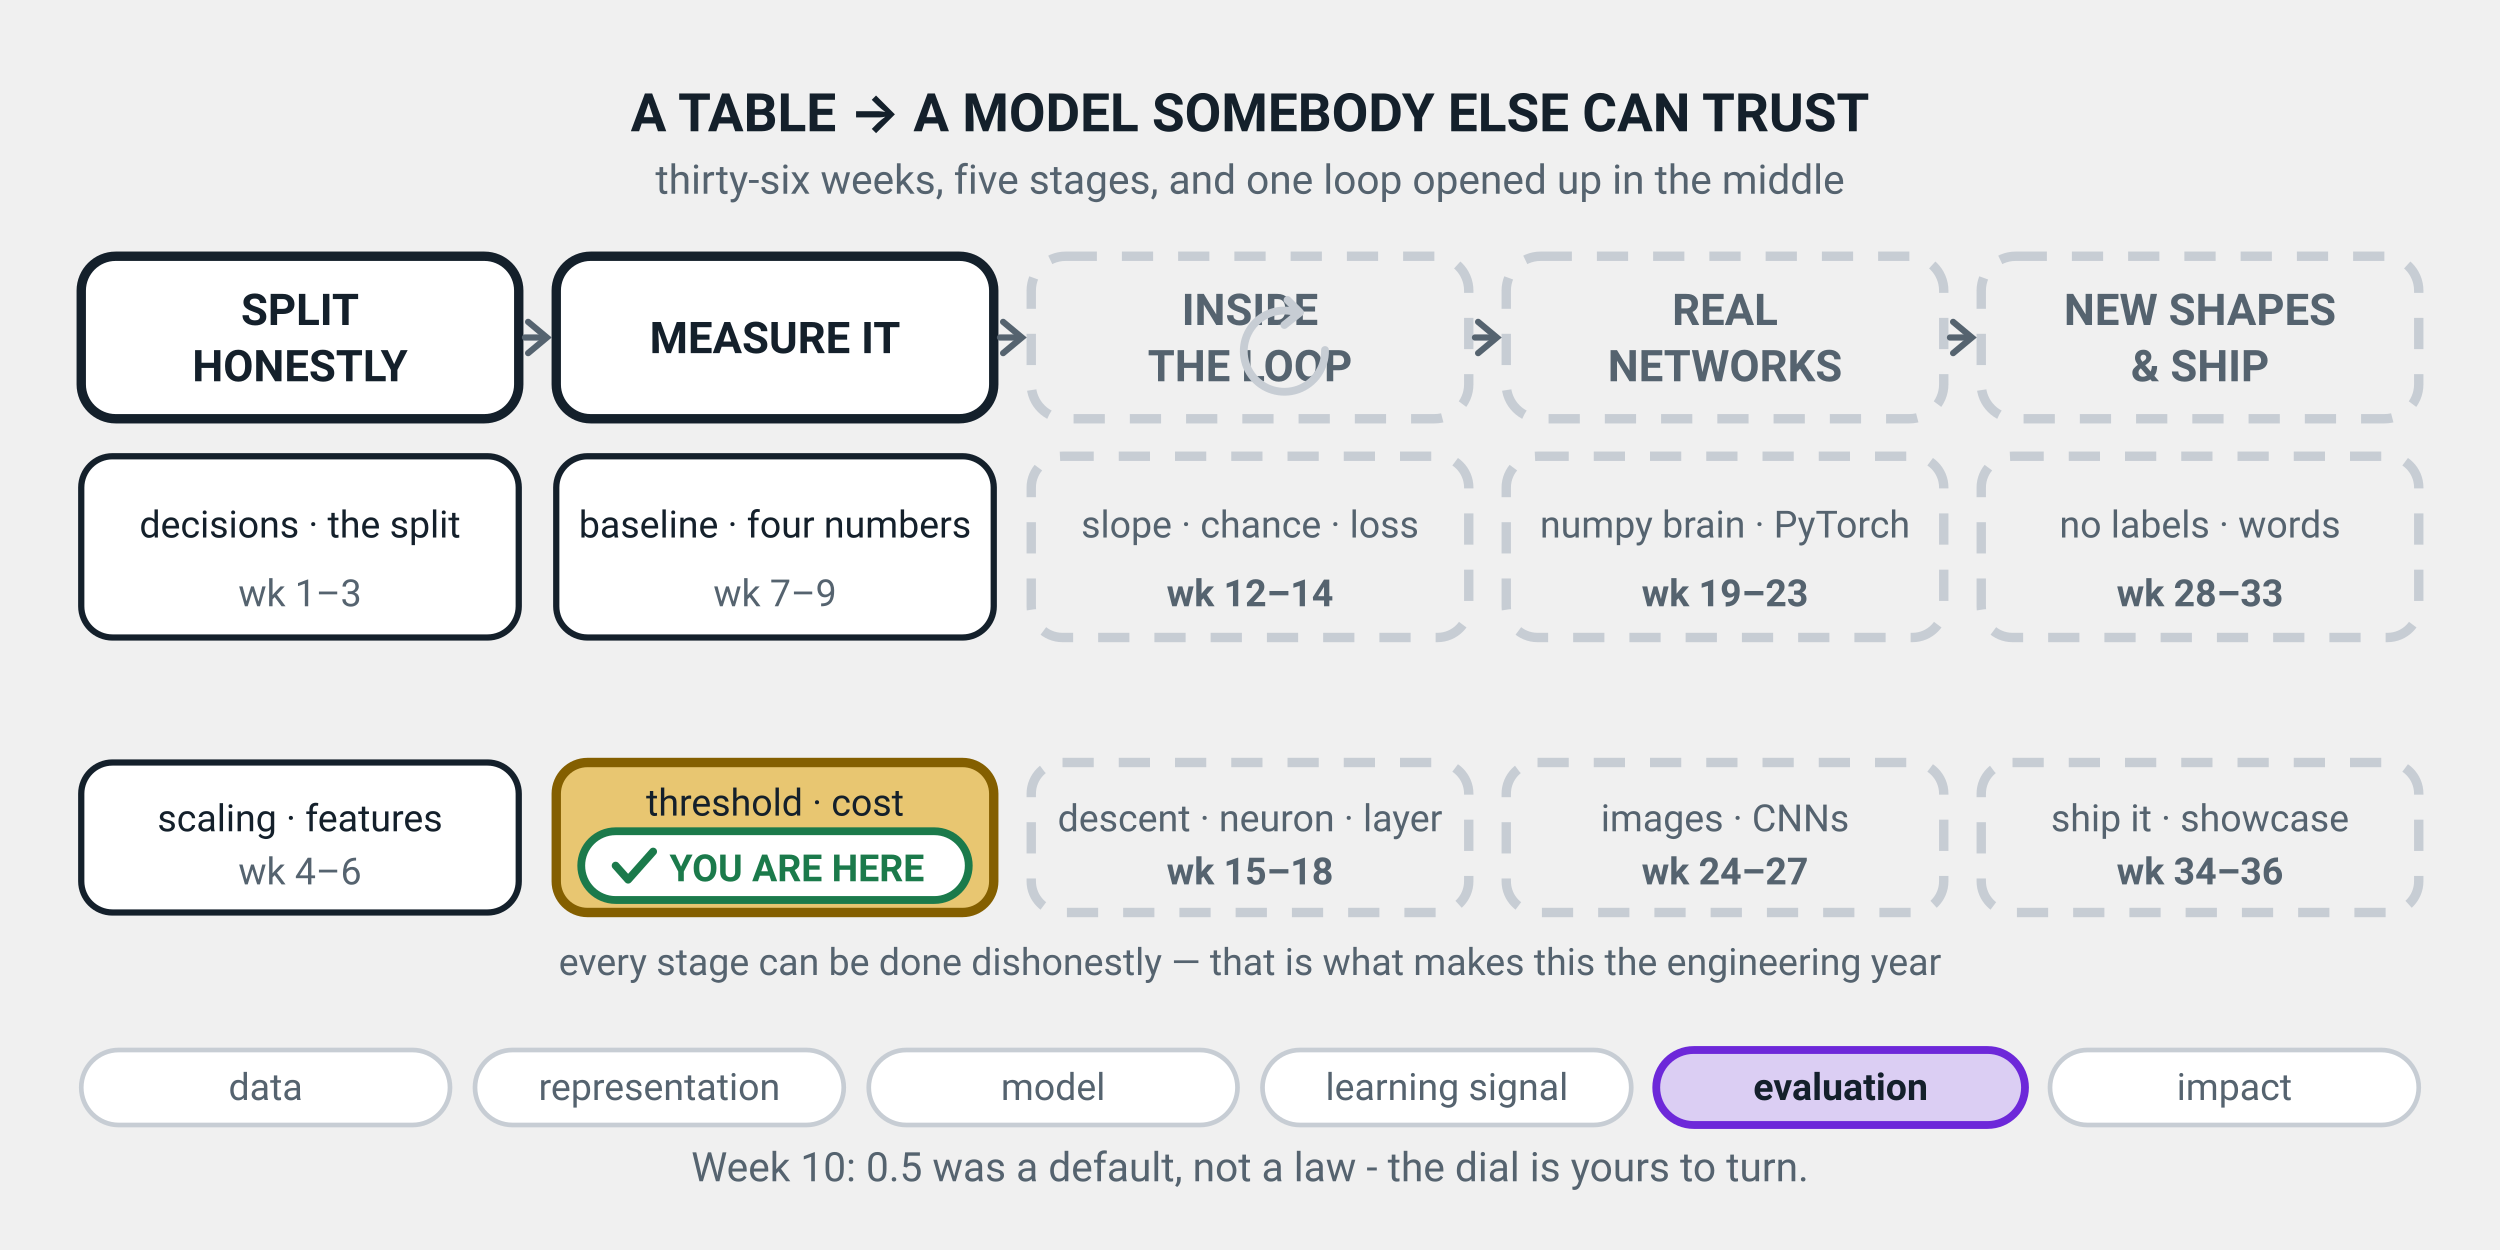
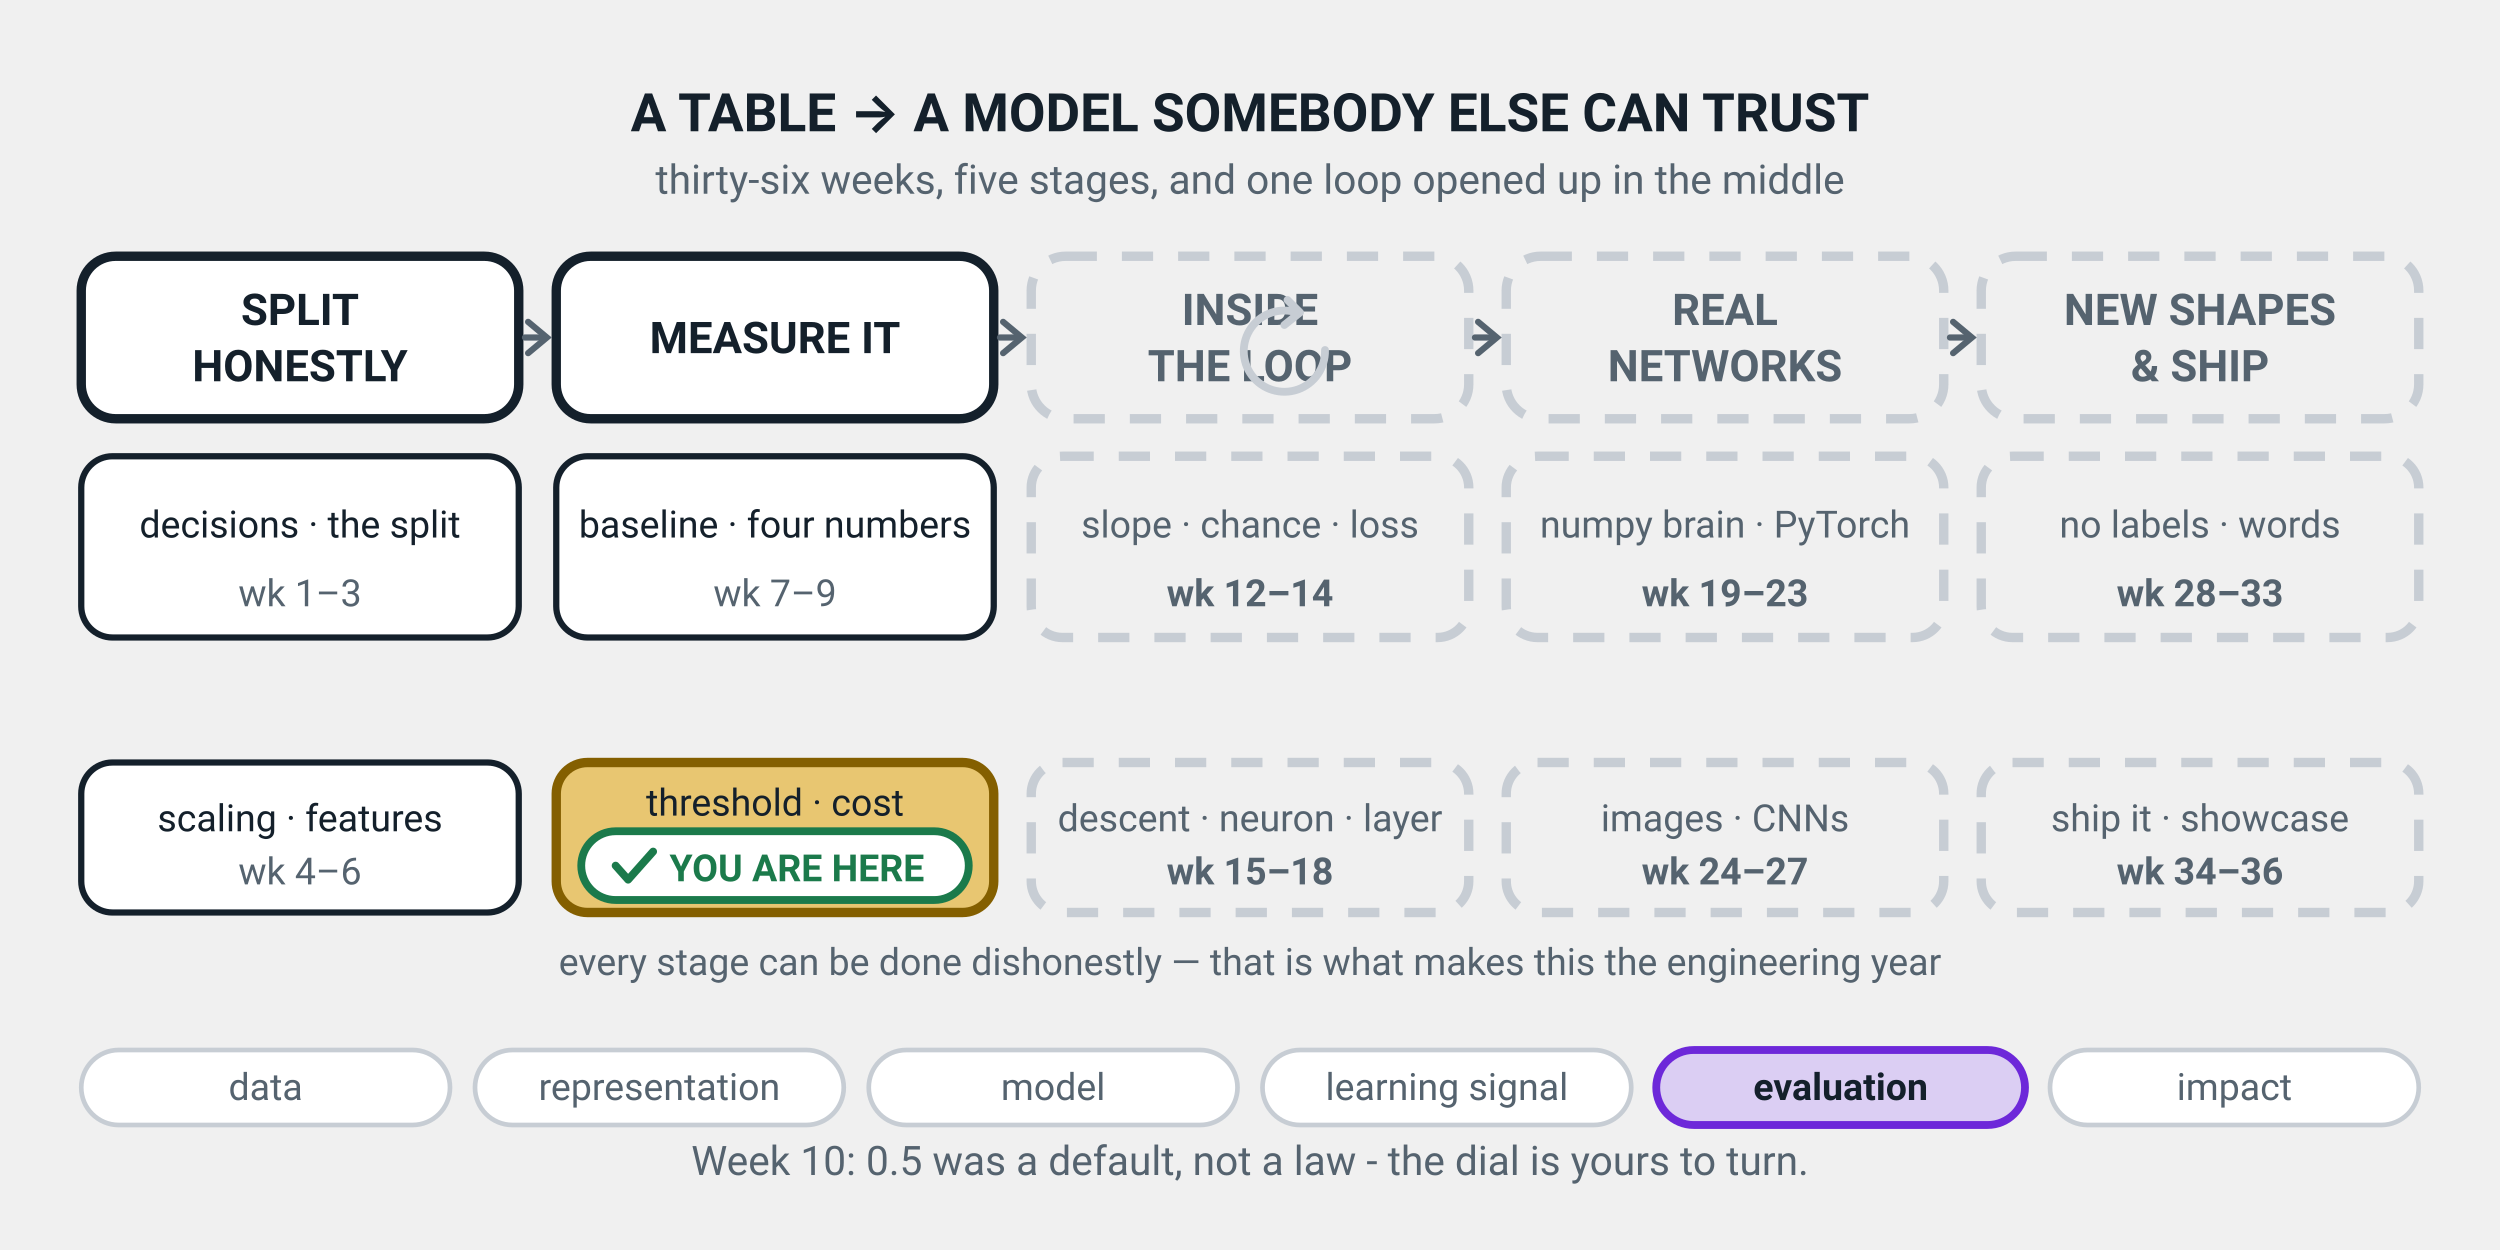
<svg xmlns="http://www.w3.org/2000/svg" viewBox="0 0 800 400" role="img" aria-labelledby="t d" font-family="ui-sans-serif, system-ui, -apple-system, 'Segoe UI', Roboto, sans-serif">
  <text x="400" y="42" text-anchor="middle" font-size="17" font-weight="700" fill="#14202B">
    A TABLE  →  A MODEL SOMEBODY ELSE CAN TRUST</text>
  <text x="400" y="62" text-anchor="middle" font-size="13" fill="#55636F">
    thirty-six weeks, five stages, and one loop opened up in the middle</text>
  <g>
    <rect x="26" y="82" width="140" height="52" rx="11" fill="#FFFFFF" stroke="#14202B" stroke-width="3" />
    <text x="96" y="104" text-anchor="middle" font-size="14" font-weight="700" fill="#14202B">SPLIT</text>
    <text x="96" y="122" text-anchor="middle" font-size="14" font-weight="700" fill="#14202B">HONESTLY</text>
    <rect x="26" y="146" width="140" height="58" rx="10" fill="#FFFFFF" stroke="#14202B" stroke-width="2" />
    <text x="96" y="172" text-anchor="middle" font-size="12" fill="#14202B">decisions · the split</text>
    <text x="96" y="194" text-anchor="middle" font-size="12" fill="#55636F">wk 1–3</text>
    <rect x="26" y="244" width="140" height="48" rx="10" fill="#FFFFFF" stroke="#14202B" stroke-width="2" />
    <text x="96" y="266" text-anchor="middle" font-size="12" fill="#14202B">scaling · features</text>
    <text x="96" y="283" text-anchor="middle" font-size="12" fill="#55636F">wk 4–6</text>
  </g>
  <g>
    <rect x="178" y="82" width="140" height="52" rx="11" fill="#FFFFFF" stroke="#14202B" stroke-width="3" />
    <text x="248" y="113" text-anchor="middle" font-size="14" font-weight="700" fill="#14202B">MEASURE IT</text>
    <rect x="178" y="146" width="140" height="58" rx="10" fill="#FFFFFF" stroke="#14202B" stroke-width="2" />
    <text x="248" y="172" text-anchor="middle" font-size="12" fill="#14202B">baseline · four numbers</text>
    <text x="248" y="194" text-anchor="middle" font-size="12" fill="#55636F">wk 7–9</text>
    <rect x="178" y="244" width="140" height="48" rx="10" fill="#E8C671" stroke="#845F00" stroke-width="3" />
    <text x="248" y="261" text-anchor="middle" font-size="12" fill="#14202B">threshold · cost</text>
    <rect x="186" y="266" width="124" height="22" rx="11" fill="#FFFFFF" stroke="#1B7A4B" stroke-width="2.5" />
    <path d="M197 277 l4 4.5 l8 -9" fill="none" stroke="#1B7A4B" stroke-width="2.5" stroke-linecap="round" stroke-linejoin="round" />
    <text x="255" y="282" text-anchor="middle" font-size="12" font-weight="700" fill="#1B7A4B">YOU ARE HERE</text>
  </g>
  <g>
    <rect x="330" y="82" width="140" height="52" rx="11" fill="none" stroke="#C7CDD4" stroke-width="3" stroke-dasharray="10 8" />
    <text x="400" y="104" text-anchor="middle" font-size="14" font-weight="700" fill="#55636F">INSIDE</text>
    <text x="400" y="122" text-anchor="middle" font-size="14" font-weight="700" fill="#55636F">THE LOOP</text>
    <path d="M424 112 a 13 13 0 1 1 -9 -12" fill="none" stroke="#C7CDD4" stroke-width="2.5" stroke-linecap="round" />
    <path d="M412 96 l4 4 -5 4" fill="none" stroke="#C7CDD4" stroke-width="2.5" stroke-linecap="round" stroke-linejoin="round" />
    <rect x="330" y="146" width="140" height="58" rx="10" fill="none" stroke="#C7CDD4" stroke-width="3" stroke-dasharray="10 8" />
    <text x="400" y="172" text-anchor="middle" font-size="12" fill="#55636F">slope · chance · loss</text>
    <text x="400" y="194" text-anchor="middle" font-size="12" font-weight="700" fill="#55636F">wk 12–14</text>
    <rect x="330" y="244" width="140" height="48" rx="10" fill="none" stroke="#C7CDD4" stroke-width="3" stroke-dasharray="10 8" />
    <text x="400" y="266" text-anchor="middle" font-size="12" fill="#55636F">descent · neuron · layer</text>
    <text x="400" y="283" text-anchor="middle" font-size="12" font-weight="700" fill="#55636F">wk 15–18</text>
  </g>
  <g>
    <rect x="482" y="82" width="140" height="52" rx="11" fill="none" stroke="#C7CDD4" stroke-width="3" stroke-dasharray="10 8" />
    <text x="552" y="104" text-anchor="middle" font-size="14" font-weight="700" fill="#55636F">REAL</text>
    <text x="552" y="122" text-anchor="middle" font-size="14" font-weight="700" fill="#55636F">NETWORKS</text>
    <rect x="482" y="146" width="140" height="58" rx="10" fill="none" stroke="#C7CDD4" stroke-width="3" stroke-dasharray="10 8" />
    <text x="552" y="172" text-anchor="middle" font-size="12" fill="#55636F">numpy brain · PyTorch</text>
    <text x="552" y="194" text-anchor="middle" font-size="12" font-weight="700" fill="#55636F">wk 19–23</text>
    <rect x="482" y="244" width="140" height="48" rx="10" fill="none" stroke="#C7CDD4" stroke-width="3" stroke-dasharray="10 8" />
    <text x="552" y="266" text-anchor="middle" font-size="12" fill="#55636F">images · CNNs</text>
    <text x="552" y="283" text-anchor="middle" font-size="12" font-weight="700" fill="#55636F">wk 24–27</text>
  </g>
  <g>
    <rect x="634" y="82" width="140" height="52" rx="11" fill="none" stroke="#C7CDD4" stroke-width="3" stroke-dasharray="10 8" />
    <text x="704" y="104" text-anchor="middle" font-size="14" font-weight="700" fill="#55636F">NEW SHAPES</text>
    <text x="704" y="122" text-anchor="middle" font-size="14" font-weight="700" fill="#55636F">&amp; SHIP</text>
    <rect x="634" y="146" width="140" height="58" rx="10" fill="none" stroke="#C7CDD4" stroke-width="3" stroke-dasharray="10 8" />
    <text x="704" y="172" text-anchor="middle" font-size="12" fill="#55636F">no labels · words</text>
    <text x="704" y="194" text-anchor="middle" font-size="12" font-weight="700" fill="#55636F">wk 28–33</text>
    <rect x="634" y="244" width="140" height="48" rx="10" fill="none" stroke="#C7CDD4" stroke-width="3" stroke-dasharray="10 8" />
    <text x="704" y="266" text-anchor="middle" font-size="12" fill="#55636F">ship it · showcase</text>
    <text x="704" y="283" text-anchor="middle" font-size="12" font-weight="700" fill="#55636F">wk 34–36</text>
  </g>
  <g stroke="#55636F" stroke-width="2" fill="none" stroke-linecap="round">
    <path d="M168 108 L174 108" />
    <path d="M169 103 l6 5 -6 5" />
    <path d="M320 108 L326 108" />
    <path d="M321 103 l6 5 -6 5" />
    <path d="M472 108 L478 108" />
    <path d="M473 103 l6 5 -6 5" />
    <path d="M624 108 L630 108" />
    <path d="M625 103 l6 5 -6 5" />
  </g>
  <text x="400" y="312" text-anchor="middle" font-size="12" fill="#55636F">
    every stage can be done dishonestly — that is what makes this the engineering year</text>
  <g font-size="12" text-anchor="middle">
    <rect x="26" y="336" width="118" height="24" rx="12" fill="#FFFFFF" stroke="#C7CDD4" stroke-width="1.5" />
    <text x="85" y="352" fill="#55636F">data</text>
    <rect x="152" y="336" width="118" height="24" rx="12" fill="#FFFFFF" stroke="#C7CDD4" stroke-width="1.5" />
    <text x="211" y="352" fill="#55636F">representation</text>
    <rect x="278" y="336" width="118" height="24" rx="12" fill="#FFFFFF" stroke="#C7CDD4" stroke-width="1.5" />
    <text x="337" y="352" fill="#55636F">model</text>
    <rect x="404" y="336" width="118" height="24" rx="12" fill="#FFFFFF" stroke="#C7CDD4" stroke-width="1.5" />
    <text x="463" y="352" fill="#55636F">learning signal</text>
    <rect x="530" y="336" width="118" height="24" rx="12" fill="#DBCEF3" stroke="#6D28D9" stroke-width="2.5" />
    <text x="589" y="352" font-weight="700" fill="#14202B">evaluation</text>
    <rect x="656" y="336" width="118" height="24" rx="12" fill="#FFFFFF" stroke="#C7CDD4" stroke-width="1.5" />
    <text x="715" y="352" fill="#55636F">impact</text>
  </g>
-   <text x="400" y="378" text-anchor="middle" font-size="13" fill="#55636F">
+   <text x="400" y="376" text-anchor="middle" font-size="13" fill="#55636F">
    Week 10: 0.5 was a default, not a law - the dial is yours to turn.</text>
</svg>
